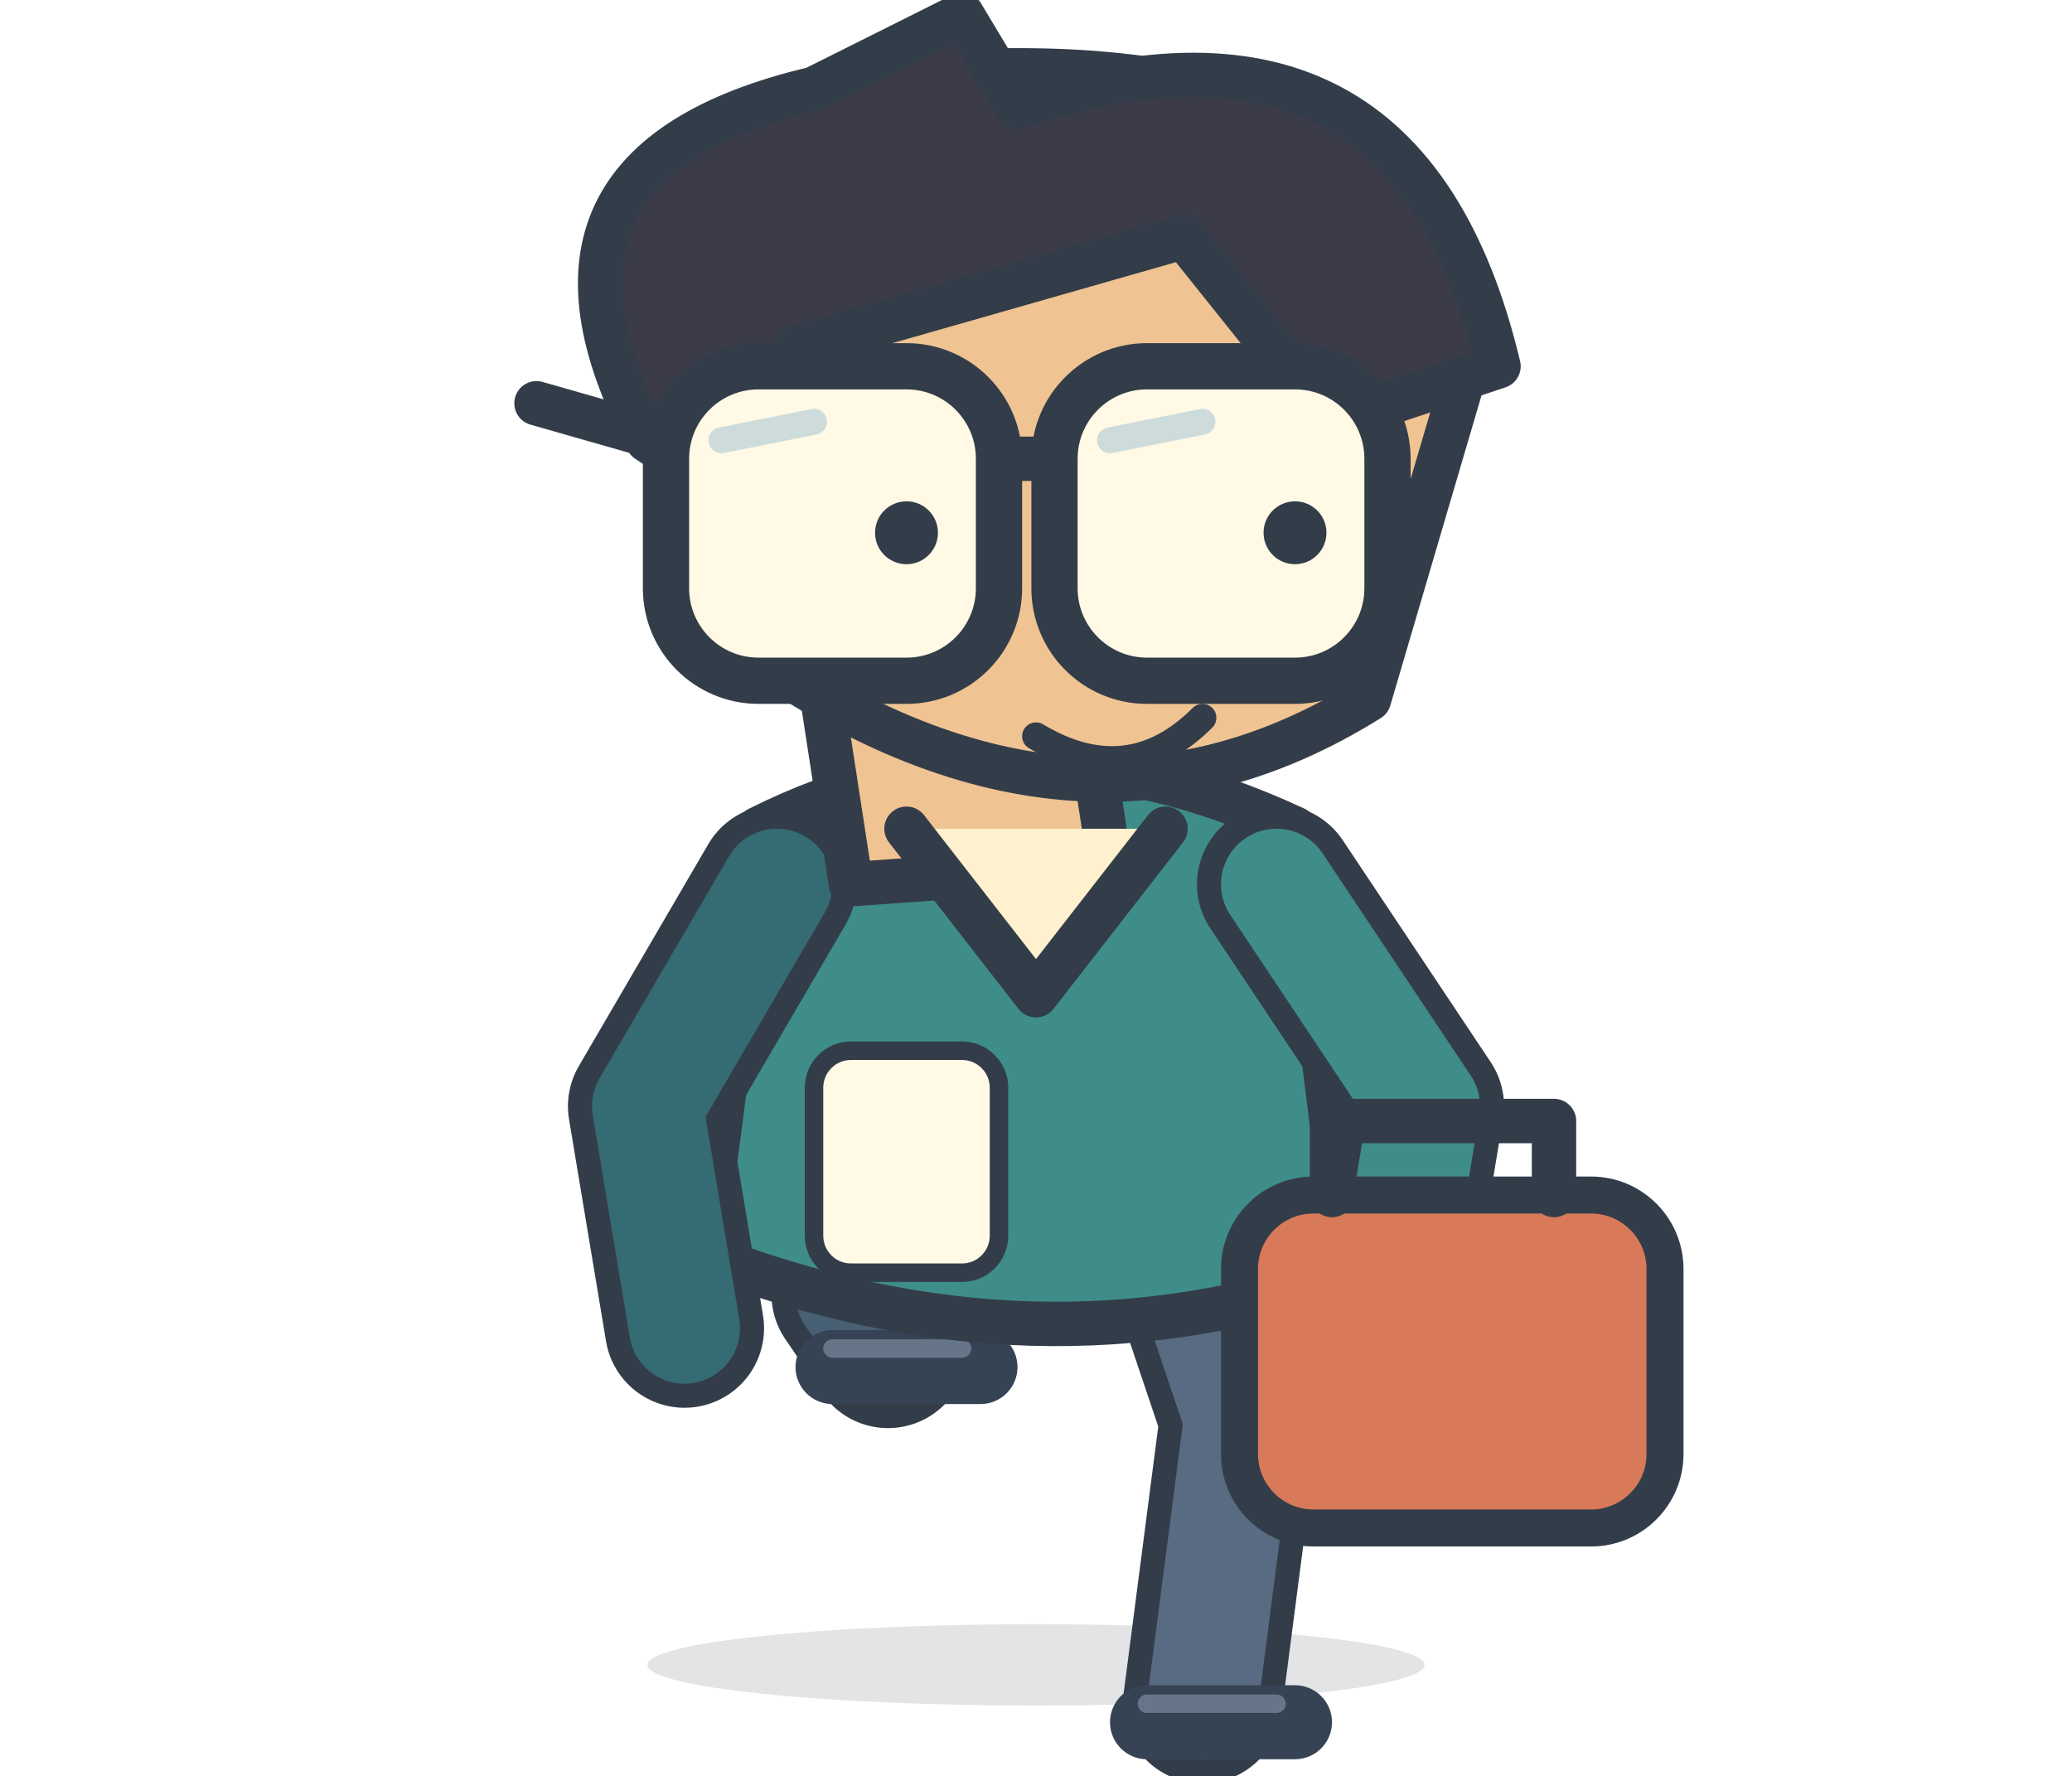
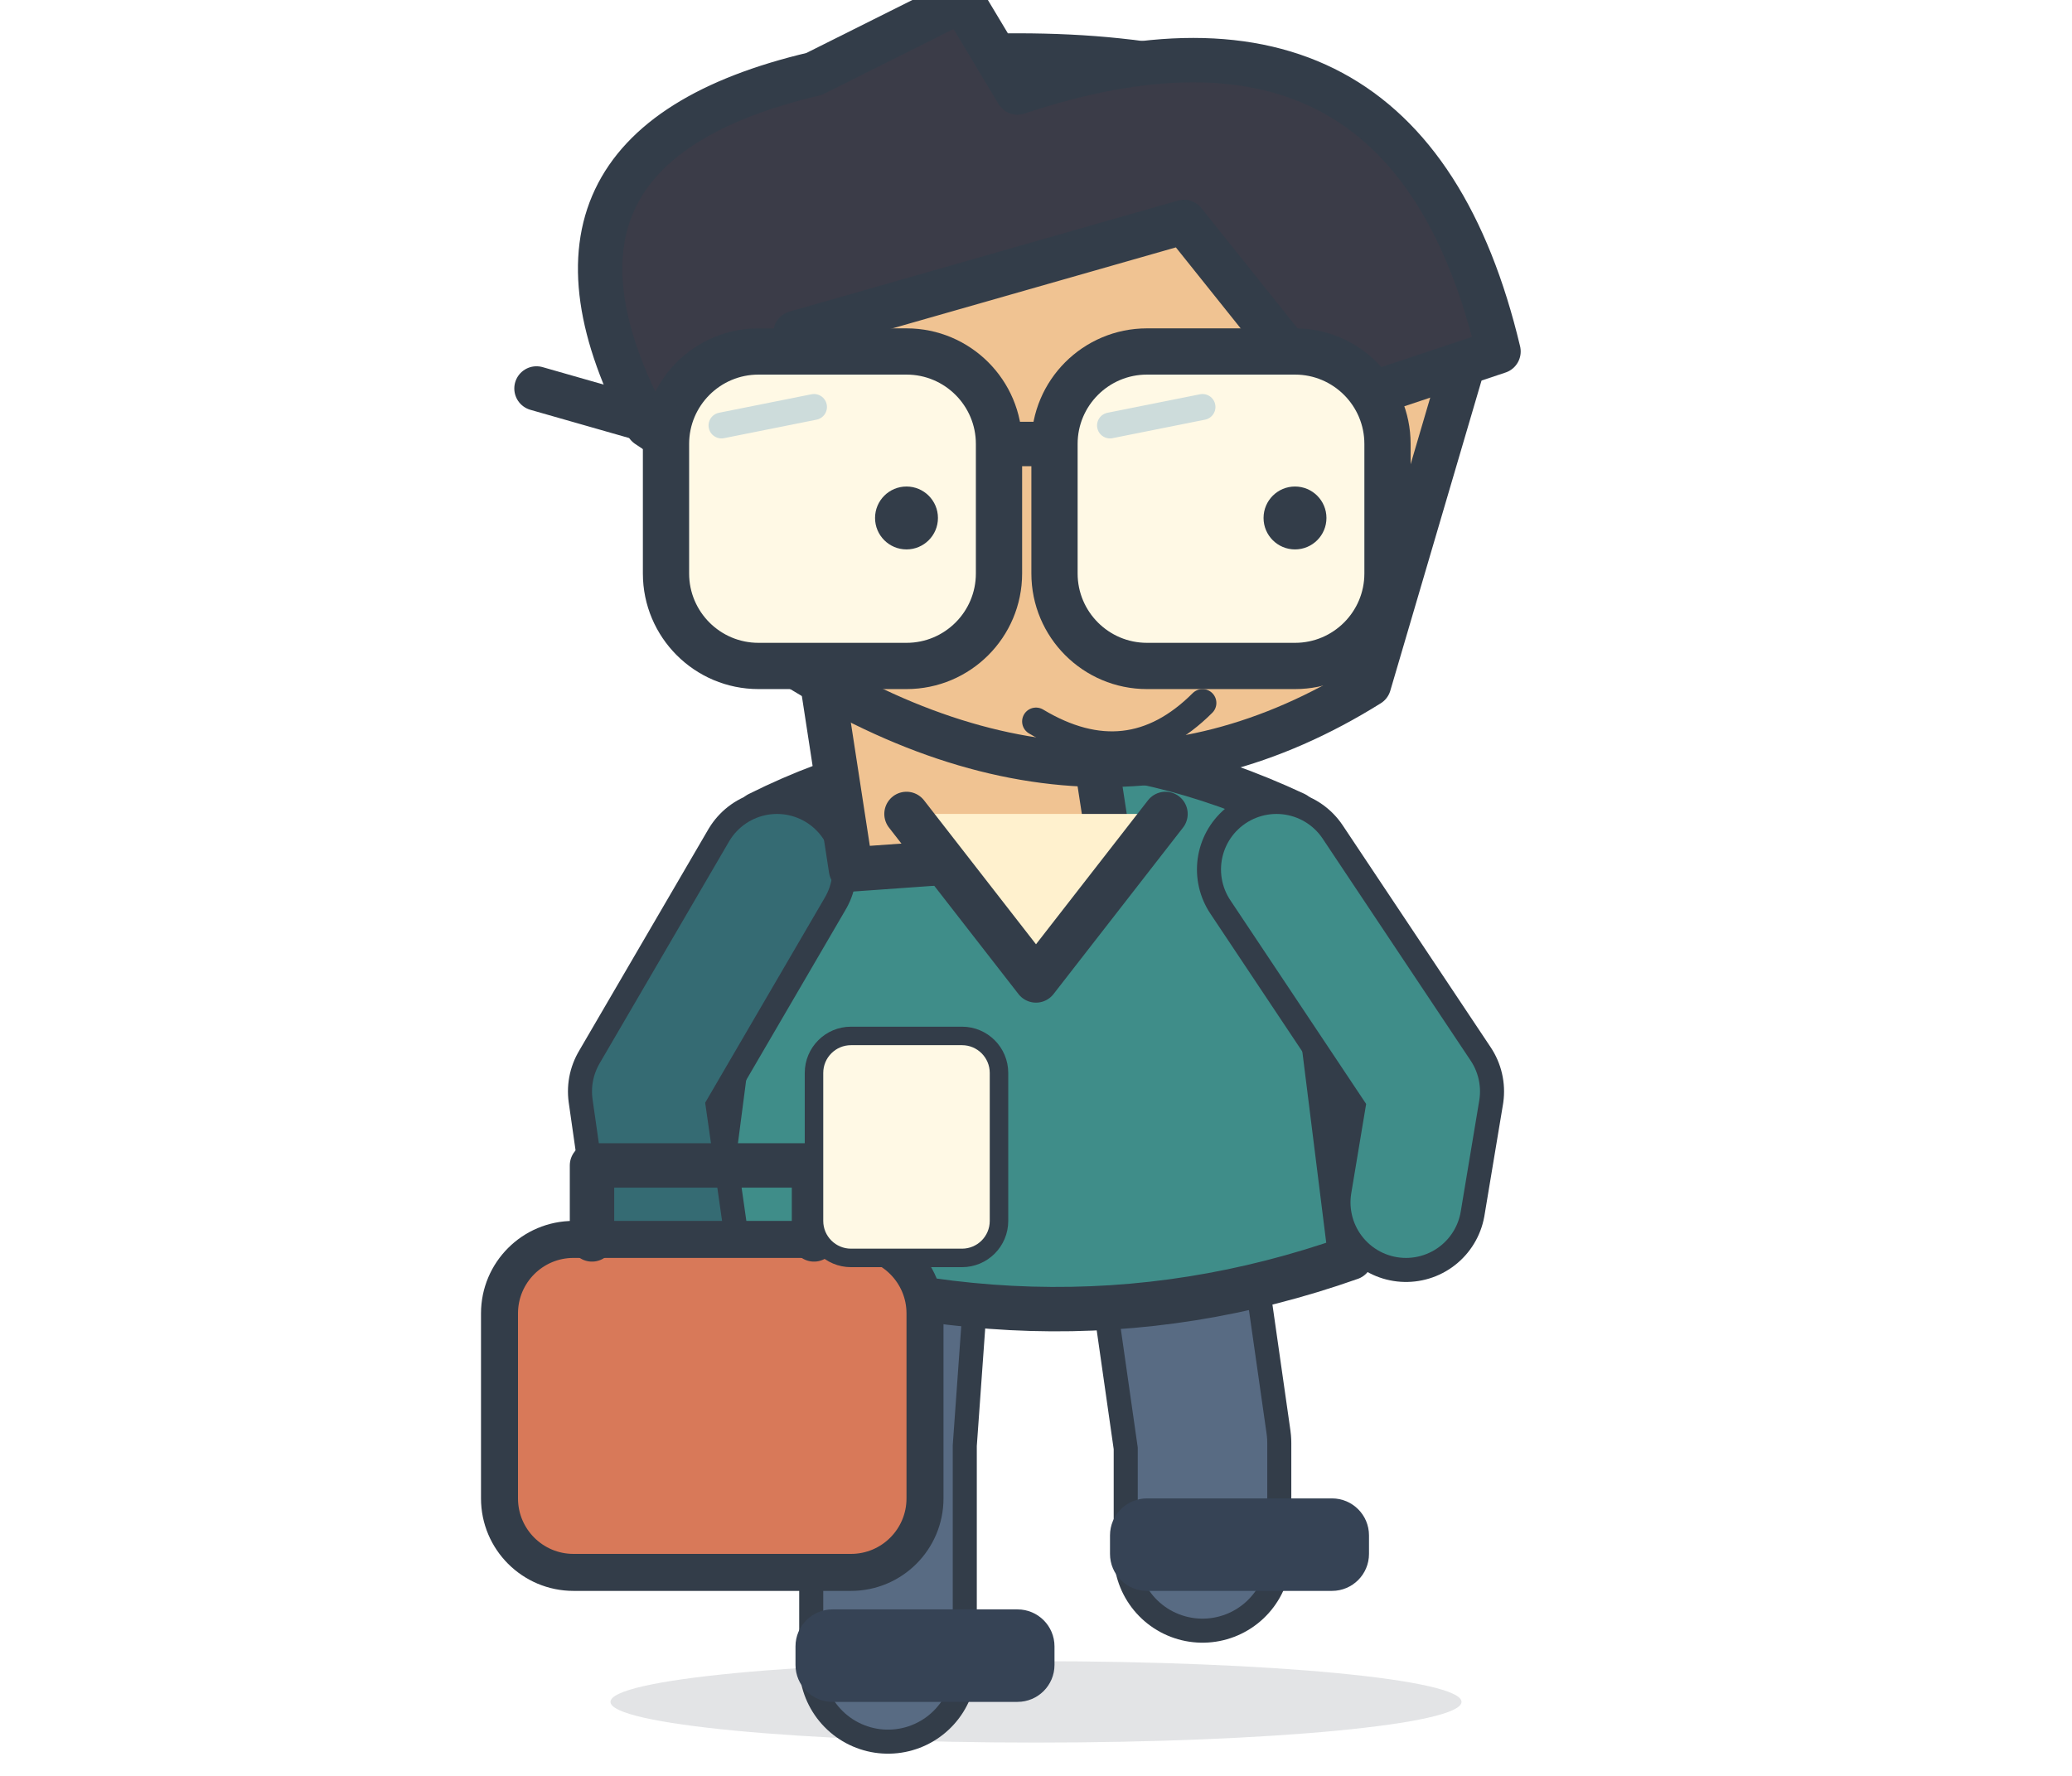
<svg xmlns="http://www.w3.org/2000/svg" width="112" height="96" viewBox="0 0 112 96">
-   <ellipse cx="56" cy="90" rx="21" ry="2.2" fill="#333d49" opacity=".14" />
-   <path d="M49 64.8L46 69.965L48 72.9" fill="none" stroke="#333d49" stroke-width="8.6" stroke-linejoin="round" stroke-linecap="round" />
-   <path d="M49 64.8L46 69.965L48 72.9" fill="none" stroke="#486074" stroke-width="6" stroke-linejoin="round" stroke-linecap="round" />
-   <rect x="43" y="71.9" width="12" height="4" rx="2" fill="#364355" />
-   <path d="M45 72.9h7" fill="none" stroke="#667587" stroke-width="1" stroke-linejoin="round" stroke-linecap="round" />
-   <path d="M63 64.8L67 76.685L65 92.1" fill="none" stroke="#333d49" stroke-width="8.6" stroke-linejoin="round" stroke-linecap="round" />
-   <path d="M63 64.8L67 76.685L65 92.1" fill="none" stroke="#586b83" stroke-width="6" stroke-linejoin="round" stroke-linecap="round" />
-   <rect x="60" y="91.1" width="12" height="4" rx="2" fill="#364355" />
-   <path d="M62 92.1h7" fill="none" stroke="#667587" stroke-width="1" stroke-linejoin="round" stroke-linecap="round" />
-   <g transform="translate(0 0.8)">
-     <path d="M41 44q14-7 29 0l3 24q-17 6-35-1Z" fill="#3f8d89" stroke="#333d49" stroke-width="2.4" stroke-linejoin="round" stroke-linecap="round" />
-     <path d="M42 47L35 59L37 71" fill="none" stroke="#333d49" stroke-width="8.6" stroke-linejoin="round" stroke-linecap="round" />
-     <path d="M42 47L35 59L37 71" fill="none" stroke="#356b73" stroke-width="6" stroke-linejoin="round" stroke-linecap="round" />
-     <path d="M69 47L77 59L76 65" fill="none" stroke="#333d49" stroke-width="8.6" stroke-linejoin="round" stroke-linecap="round" />
-     <path d="M69 47L77 59L76 65" fill="none" stroke="#3f8d89" stroke-width="6" stroke-linejoin="round" stroke-linecap="round" />
-     <rect x="67" y="63.8" width="23" height="18" rx="4" fill="#d87959" stroke="#333d49" stroke-width="2" />
-     <path d="M72 63.8v-4h12v4" fill="none" stroke="#333d49" stroke-width="2.4" stroke-linejoin="round" stroke-linecap="round" />
-     <path d="M44 34 58 33l2 13-14 1Z" fill="#f0c392" stroke="#333d49" stroke-width="2.4" stroke-linejoin="round" stroke-linecap="round" />
-     <path d="M35 17Q34 3 55 3q23 0 24 17l-5 17Q58 47 40 34Z" fill="#f0c392" stroke="#333d49" stroke-width="2.4" stroke-linejoin="round" stroke-linecap="round" />
-     <path d="M35 23Q27 8 44 4L52 0l3 5Q76-2 81 19l-9 3-8-10-21 6-2 9Z" fill="#3b3c48" stroke="#333d49" stroke-width="2.4" stroke-linejoin="round" stroke-linecap="round" />
-     <rect x="36" y="19" width="18" height="17" rx="5" fill="#fff9e5" stroke="#333d49" stroke-width="2.5" />
-     <rect x="57" y="19" width="18" height="17" rx="5" fill="#fff9e5" stroke="#333d49" stroke-width="2.5" />
-     <path d="M54 24h3m-21-1-7-2" fill="none" stroke="#333d49" stroke-width="2.4" stroke-linejoin="round" stroke-linecap="round" />
-     <circle cx="49" cy="28" r="1.7" fill="#333d49" />
-     <circle cx="70" cy="28" r="1.7" fill="#333d49" />
-     <path d="M56 39q5 3 9-1" fill="none" stroke="#333d49" stroke-width="1.5" stroke-linejoin="round" stroke-linecap="round" />
-     <path d="M39 23l5-1m16 1 5-1" fill="none" stroke="#cddcdb" stroke-width="1.4" stroke-linejoin="round" stroke-linecap="round" />
-     <path d="m49 44 7 9 7-9" fill="#fff1ce" stroke="#333d49" stroke-width="2.4" stroke-linejoin="round" stroke-linecap="round" />
-     <rect x="44" y="56" width="10" height="12" rx="2" fill="#fff9e5" stroke="#333d49" stroke-width="1" />
-   </g>
+   <ellipse cx="56" cy="92" rx="23" ry="2.2" fill="#333d49" opacity=".14" />
+   <path d="M49 64L48 78L48 90" fill="none" stroke="#333d49" stroke-width="9.6" stroke-linejoin="round" stroke-linecap="round" />
+   <path d="M49 64L48 78L48 90" fill="none" stroke="#586b83" stroke-width="7" stroke-linejoin="round" stroke-linecap="round" />
+   <rect x="43" y="87" width="14" height="5" rx="2" fill="#364355" />
+   <path d="M63 64L65 78L65 84" fill="none" stroke="#333d49" stroke-width="9.6" stroke-linejoin="round" stroke-linecap="round" />
+   <path d="M63 64L65 78L65 84" fill="none" stroke="#586b83" stroke-width="7" stroke-linejoin="round" stroke-linecap="round" />
+   <rect x="60" y="81" width="14" height="5" rx="2" fill="#364355" />
+   <path d="M41 44q14-7 29 0l3 24q-17 6-35-1Z" fill="#3f8d89" stroke="#333d49" stroke-width="2.4" stroke-linejoin="round" stroke-linecap="round" />
+   <path d="M42 47L35 59L37 73" fill="none" stroke="#333d49" stroke-width="8.6" stroke-linejoin="round" stroke-linecap="round" />
+   <path d="M42 47L35 59L37 73" fill="none" stroke="#356b73" stroke-width="6" stroke-linejoin="round" stroke-linecap="round" />
+   <path d="M69 47L77 59L76 65" fill="none" stroke="#333d49" stroke-width="8.6" stroke-linejoin="round" stroke-linecap="round" />
+   <path d="M69 47L77 59L76 65" fill="none" stroke="#3f8d89" stroke-width="6" stroke-linejoin="round" stroke-linecap="round" />
+   <rect x="27" y="67" width="23" height="18" rx="4" fill="#d87959" stroke="#333d49" stroke-width="2" />
+   <path d="M32 67v-4h12v4" fill="none" stroke="#333d49" stroke-width="2.4" stroke-linejoin="round" stroke-linecap="round" />
+   <path d="M44 34 58 33l2 13-14 1Z" fill="#f0c392" stroke="#333d49" stroke-width="2.4" stroke-linejoin="round" stroke-linecap="round" />
+   <path d="M35 17Q34 3 55 3q23 0 24 17l-5 17Q58 47 40 34Z" fill="#f0c392" stroke="#333d49" stroke-width="2.4" stroke-linejoin="round" stroke-linecap="round" />
+   <path d="M35 23Q27 8 44 4L52 0l3 5Q76-2 81 19l-9 3-8-10-21 6-2 9Z" fill="#3b3c48" stroke="#333d49" stroke-width="2.4" stroke-linejoin="round" stroke-linecap="round" />
+   <rect x="36" y="19" width="18" height="17" rx="5" fill="#fff9e5" stroke="#333d49" stroke-width="2.5" />
+   <rect x="57" y="19" width="18" height="17" rx="5" fill="#fff9e5" stroke="#333d49" stroke-width="2.5" />
+   <path d="M54 24h3m-21-1-7-2" fill="none" stroke="#333d49" stroke-width="2.4" stroke-linejoin="round" stroke-linecap="round" />
+   <circle cx="49" cy="28" r="1.7" fill="#333d49" />
+   <circle cx="70" cy="28" r="1.7" fill="#333d49" />
+   <path d="M56 39q5 3 9-1" fill="none" stroke="#333d49" stroke-width="1.5" stroke-linejoin="round" stroke-linecap="round" />
+   <path d="M39 23l5-1m16 1 5-1" fill="none" stroke="#cddcdb" stroke-width="1.4" stroke-linejoin="round" stroke-linecap="round" />
+   <path d="m49 44 7 9 7-9" fill="#fff1ce" stroke="#333d49" stroke-width="2.4" stroke-linejoin="round" stroke-linecap="round" />
+   <rect x="44" y="56" width="10" height="12" rx="2" fill="#fff9e5" stroke="#333d49" stroke-width="1" />
</svg>
